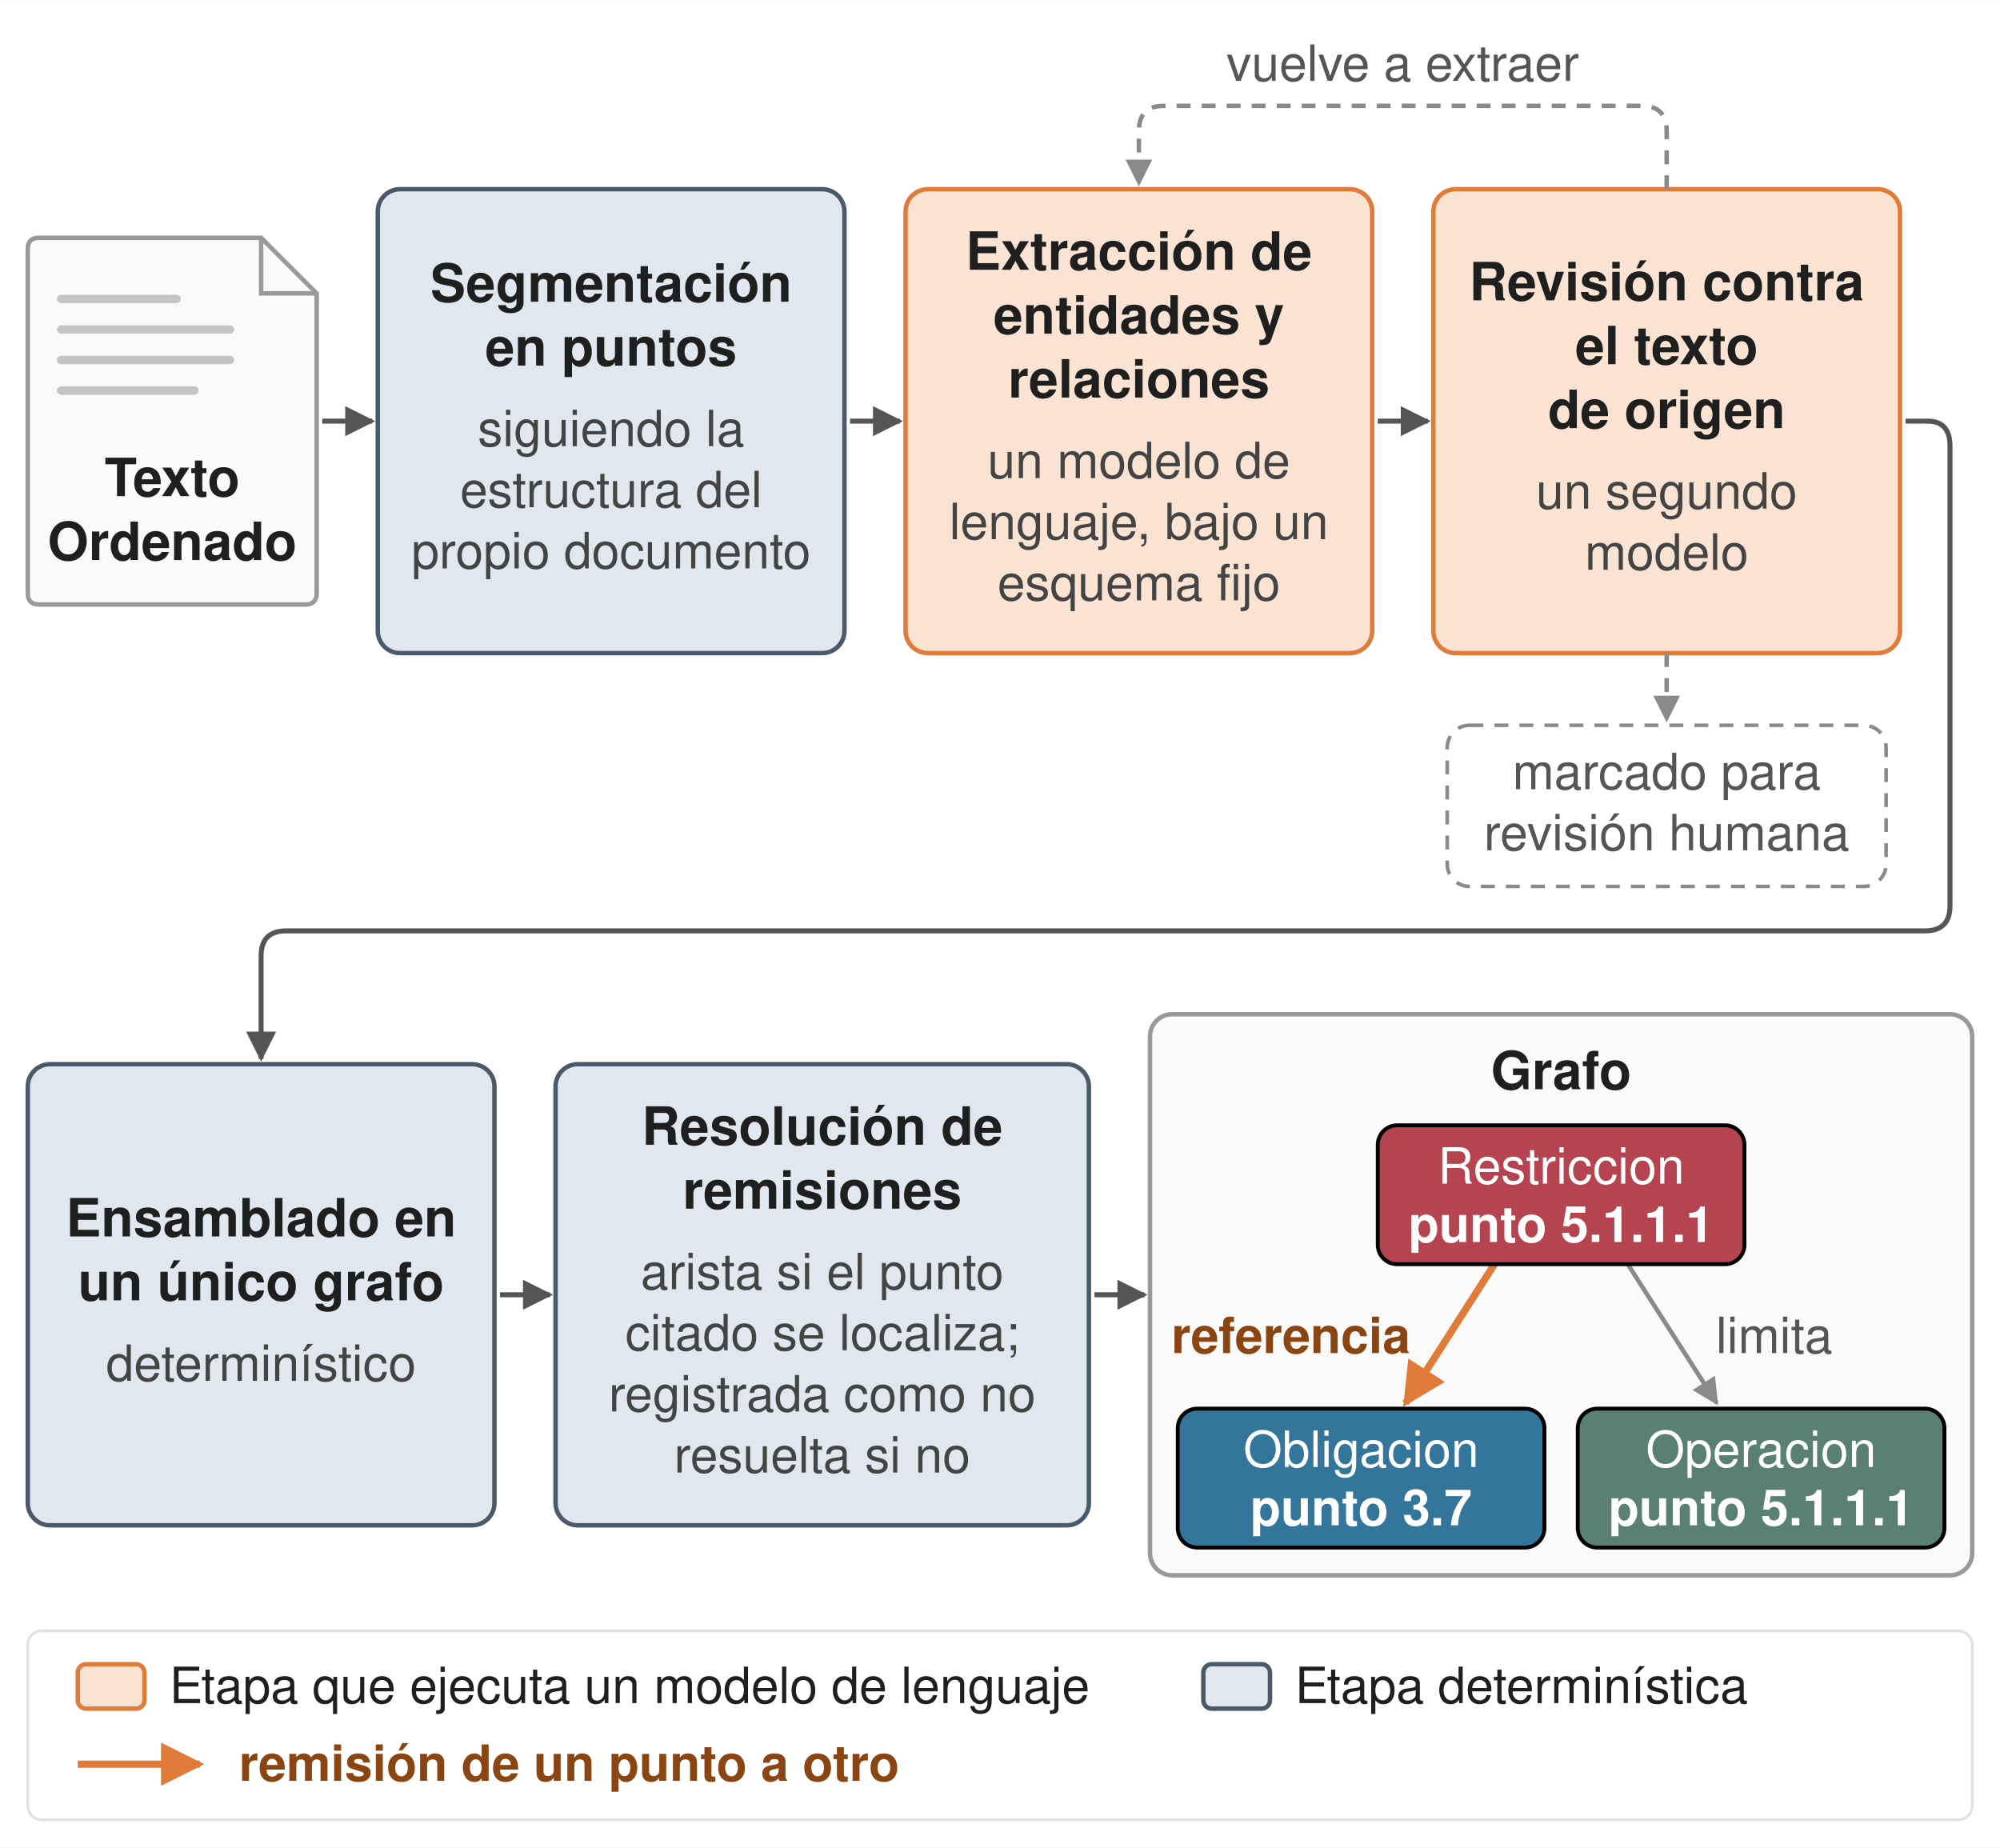
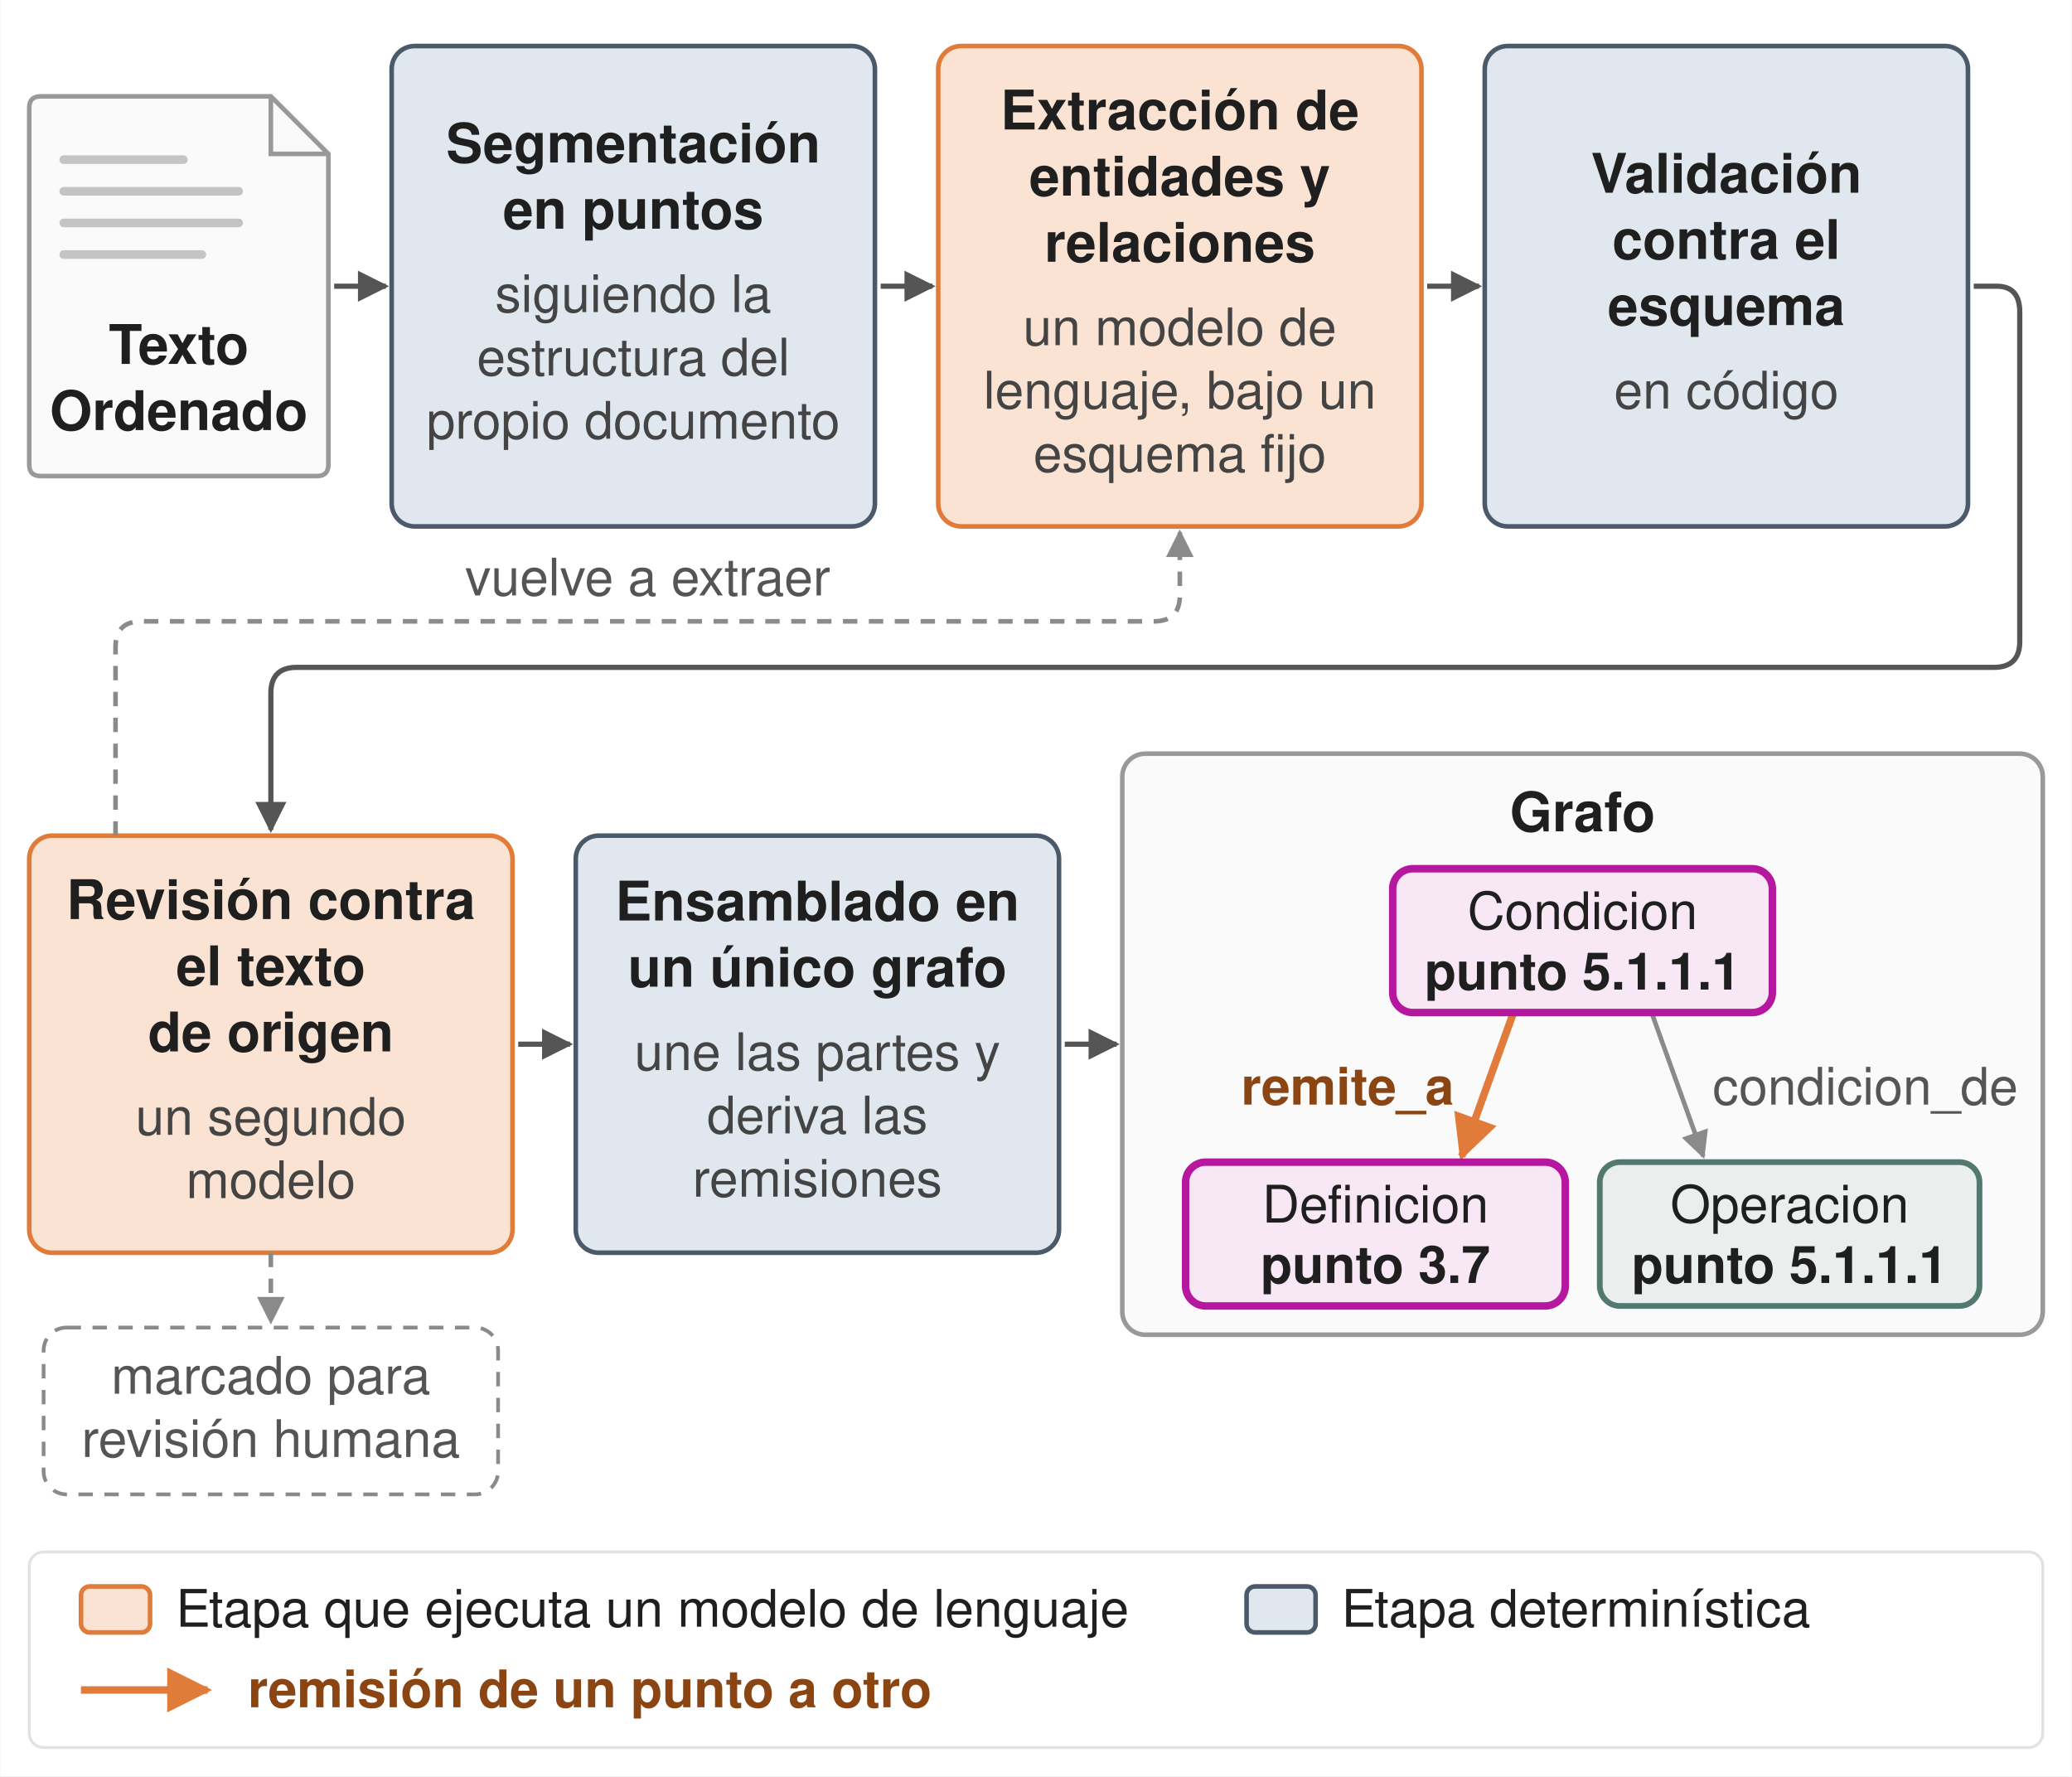
- <svg xmlns="http://www.w3.org/2000/svg" width="12.75cm" height="11.78cm" viewBox="0 0 720 665.0" font-family="Helvetica,Arial,sans-serif">
-   <rect width="720" height="665.0" fill="white" />
+ <svg xmlns="http://www.w3.org/2000/svg" width="12.75cm" height="10.93cm" viewBox="0 0 720 617.5" font-family="Helvetica,Arial,sans-serif">
+   <rect width="720" height="617.5" fill="white" />
  <defs>
    <marker id="arN" viewBox="0 0 10 10" refX="9" refY="5" markerWidth="6" markerHeight="6" orient="auto">
      <path d="M0,0L10,5L0,10z" fill="#555555" />
    </marker>
    <marker id="arG" viewBox="0 0 10 10" refX="9" refY="5" markerWidth="6" markerHeight="6" orient="auto">
      <path d="M0,0L10,5L0,10z" fill="#8a8a8a" />
    </marker>
    <marker id="arA" viewBox="0 0 10 10" refX="9" refY="5" markerWidth="6" markerHeight="6" orient="auto">
      <path d="M0,0L10,5L0,10z" fill="#e07b39" />
    </marker>
  </defs>
-   <path d="M14.0,85.5 L94.0,85.5 L114.0,105.5 L114.0,213.5 Q114.0,217.5 110.0,217.5 L14.0,217.5 Q10.0,217.5 10.0,213.5 L10.0,89.5 Q10.0,85.5 14.0,85.5 Z" fill="#fafafa" stroke="#999999" stroke-width="1.6" />
-   <path d="M94.0,85.5 L94.0,105.5 L114.0,105.5" fill="none" stroke="#999999" stroke-width="1.6" />
-   <path d="M22.0,107.5 L63.6,107.5" stroke="#c4c4c4" stroke-width="3" stroke-linecap="round" />
-   <path d="M22.0,118.5 L82.8,118.5" stroke="#c4c4c4" stroke-width="3" stroke-linecap="round" />
-   <path d="M22.0,129.5 L82.8,129.5" stroke="#c4c4c4" stroke-width="3" stroke-linecap="round" />
-   <path d="M22.0,140.5 L70.0,140.5" stroke="#c4c4c4" stroke-width="3" stroke-linecap="round" />
-   <text x="62.0" y="178.5" text-anchor="middle" font-size="19" font-weight="bold" fill="#1f1f1f">Texto</text>
-   <text x="62.0" y="201.5" text-anchor="middle" font-size="19" font-weight="bold" fill="#1f1f1f">Ordenado</text>
-   <rect x="136.0" y="68.0" width="168.0" height="167.0" fill="#e1e7ee" stroke="#4a5a6a" stroke-width="1.6" rx="8" />
-   <text x="220.0" y="108.5" text-anchor="middle" font-size="19" font-weight="bold" fill="#1f1f1f">Segmentación</text>
-   <text x="220.0" y="131.5" text-anchor="middle" font-size="19" font-weight="bold" fill="#1f1f1f">en puntos</text>
-   <text x="220.0" y="160.5" text-anchor="middle" font-size="18" font-weight="normal" fill="#444444">siguiendo la</text>
-   <text x="220.0" y="182.5" text-anchor="middle" font-size="18" font-weight="normal" fill="#444444">estructura del</text>
-   <text x="220.0" y="204.5" text-anchor="middle" font-size="18" font-weight="normal" fill="#444444">propio documento</text>
-   <rect x="326.0" y="68.0" width="168.0" height="167.0" fill="#fbe3d3" stroke="#e07b39" stroke-width="1.6" rx="8" />
-   <text x="410.0" y="97.0" text-anchor="middle" font-size="19" font-weight="bold" fill="#1f1f1f">Extracción de</text>
-   <text x="410.0" y="120.0" text-anchor="middle" font-size="19" font-weight="bold" fill="#1f1f1f">entidades y</text>
-   <text x="410.0" y="143.0" text-anchor="middle" font-size="19" font-weight="bold" fill="#1f1f1f">relaciones</text>
-   <text x="410.0" y="172.0" text-anchor="middle" font-size="18" font-weight="normal" fill="#444444">un modelo de</text>
-   <text x="410.0" y="194.0" text-anchor="middle" font-size="18" font-weight="normal" fill="#444444">lenguaje, bajo un</text>
-   <text x="410.0" y="216.0" text-anchor="middle" font-size="18" font-weight="normal" fill="#444444">esquema fijo</text>
-   <rect x="516.0" y="68.0" width="168.0" height="167.0" fill="#fbe3d3" stroke="#e07b39" stroke-width="1.6" rx="8" />
-   <text x="600.0" y="108.0" text-anchor="middle" font-size="19" font-weight="bold" fill="#1f1f1f">Revisión contra</text>
-   <text x="600.0" y="131.0" text-anchor="middle" font-size="19" font-weight="bold" fill="#1f1f1f">el texto</text>
-   <text x="600.0" y="154.0" text-anchor="middle" font-size="19" font-weight="bold" fill="#1f1f1f">de origen</text>
-   <text x="600.0" y="183.0" text-anchor="middle" font-size="18" font-weight="normal" fill="#444444">un segundo</text>
-   <text x="600.0" y="205.0" text-anchor="middle" font-size="18" font-weight="normal" fill="#444444">modelo</text>
-   <path d="M116.0,151.5 L134.0,151.5" fill="none" stroke="#555555" stroke-width="1.8" marker-end="url(#arN)" />
-   <path d="M306.0,151.5 L324.0,151.5" fill="none" stroke="#555555" stroke-width="1.8" marker-end="url(#arN)" />
-   <path d="M496.0,151.5 L514.0,151.5" fill="none" stroke="#555555" stroke-width="1.8" marker-end="url(#arN)" />
-   <path d="M600.0,68.0 L600.0,47.0 Q600.0,38.0 591.0,38.0 L419.0,38.0 Q410.0,38.0 410.0,47.0 L410.0,66.0" fill="none" stroke="#8a8a8a" stroke-width="1.6" stroke-dasharray="5,4" marker-end="url(#arG)" />
-   <text x="505.0" y="29.0" text-anchor="middle" font-size="18" font-weight="normal" fill="#555555">vuelve a extraer</text>
-   <path d="M600.0,235.0 L600.0,259.0" fill="none" stroke="#8a8a8a" stroke-width="1.6" stroke-dasharray="5,4" marker-end="url(#arG)" />
-   <rect x="521.0" y="261.0" width="158.0" height="58.0" fill="white" stroke="#8a8a8a" stroke-width="1.3" rx="8" stroke-dasharray="5,4" />
-   <text x="600.0" y="284.0" text-anchor="middle" font-size="18" font-weight="normal" fill="#555555">marcado para</text>
-   <text x="600.0" y="306.0" text-anchor="middle" font-size="18" font-weight="normal" fill="#555555">revisión humana</text>
-   <rect x="10.0" y="383.0" width="168.0" height="166.0" fill="#e1e7ee" stroke="#4a5a6a" stroke-width="1.6" rx="8" />
-   <text x="94.0" y="445.0" text-anchor="middle" font-size="19" font-weight="bold" fill="#1f1f1f">Ensamblado en</text>
-   <text x="94.0" y="468.0" text-anchor="middle" font-size="19" font-weight="bold" fill="#1f1f1f">un único grafo</text>
-   <text x="94.0" y="497.0" text-anchor="middle" font-size="18" font-weight="normal" fill="#444444">determinístico</text>
-   <rect x="200.0" y="383.0" width="192.0" height="166.0" fill="#e1e7ee" stroke="#4a5a6a" stroke-width="1.6" rx="8" />
-   <text x="296.0" y="412.0" text-anchor="middle" font-size="19" font-weight="bold" fill="#1f1f1f">Resolución de</text>
-   <text x="296.0" y="435.0" text-anchor="middle" font-size="19" font-weight="bold" fill="#1f1f1f">remisiones</text>
-   <text x="296.0" y="464.0" text-anchor="middle" font-size="18" font-weight="normal" fill="#444444">arista si el punto</text>
-   <text x="296.0" y="486.0" text-anchor="middle" font-size="18" font-weight="normal" fill="#444444">citado se localiza;</text>
-   <text x="296.0" y="508.0" text-anchor="middle" font-size="18" font-weight="normal" fill="#444444">registrada como no</text>
-   <text x="296.0" y="530.0" text-anchor="middle" font-size="18" font-weight="normal" fill="#444444">resuelta si no</text>
-   <rect x="414.0" y="365.0" width="296.0" height="202.0" fill="#fafafa" stroke="#999999" stroke-width="1.6" rx="8" />
-   <text x="562.0" y="392.0" text-anchor="middle" font-size="19" font-weight="bold" fill="#1f1f1f">Grafo</text>
-   <path d="M586.0,455.0 L618.0,505.0" fill="none" stroke="#8a8a8a" stroke-width="1.6" marker-end="url(#arG)" />
-   <text x="638.7" y="487.0" text-anchor="middle" font-size="18" font-weight="normal" fill="#555555">limita</text>
-   <path d="M538.0,455.0 L506.0,505.0" fill="none" stroke="#e07b39" stroke-width="2.6" marker-end="url(#arA)" />
-   <text x="464.7" y="487.0" text-anchor="middle" font-size="18" font-weight="bold" fill="#8a4513">referencia</text>
-   <rect x="496.0" y="405.0" width="132" height="50" fill="#b23a48" fill-opacity="0.95" stroke="black" stroke-width="1.4" rx="7" />
-   <text x="562.0" y="426.0" text-anchor="middle" font-size="18" font-weight="normal" fill="white">Restriccion</text>
-   <text x="562.0" y="447.0" text-anchor="middle" font-size="18" font-weight="bold" fill="white">punto 5.1.1.1</text>
-   <rect x="424.0" y="507.0" width="132" height="50" fill="#2a6f97" fill-opacity="0.95" stroke="black" stroke-width="1.4" rx="7" />
-   <text x="490.0" y="528.0" text-anchor="middle" font-size="18" font-weight="normal" fill="white">Obligacion</text>
-   <text x="490.0" y="549.0" text-anchor="middle" font-size="18" font-weight="bold" fill="white">punto 3.7</text>
-   <rect x="568.0" y="507.0" width="132" height="50" fill="#52796f" fill-opacity="0.95" stroke="black" stroke-width="1.4" rx="7" />
-   <text x="634.0" y="528.0" text-anchor="middle" font-size="18" font-weight="normal" fill="white">Operacion</text>
-   <text x="634.0" y="549.0" text-anchor="middle" font-size="18" font-weight="bold" fill="white">punto 5.1.1.1</text>
-   <path d="M180.0,466.0 L198.0,466.0" fill="none" stroke="#555555" stroke-width="1.8" marker-end="url(#arN)" />
-   <path d="M394.0,466.0 L412.0,466.0" fill="none" stroke="#555555" stroke-width="1.8" marker-end="url(#arN)" />
-   <path d="M686.0,151.5 L694.0,151.5 Q702.0,151.5 702.0,160.5 L702.0,326.0 Q702.0,335.0 693.0,335.0 L103.0,335.0 Q94.0,335.0 94.0,344.0 L94.0,381.0" fill="none" stroke="#555555" stroke-width="1.8" marker-end="url(#arN)" />
-   <rect x="10.0" y="587.0" width="700.0" height="68" fill="white" stroke="#e2e2e2" rx="5" />
-   <rect x="28.0" y="599.0" width="24" height="16" fill="#fbe3d3" stroke="#e07b39" stroke-width="1.6" rx="3" />
-   <text x="61.0" y="613.0" font-size="18" font-weight="normal" fill="#1f1f1f">Etapa que ejecuta un modelo de lenguaje</text>
-   <rect x="433.2" y="599.0" width="24" height="16" fill="#e1e7ee" stroke="#4a5a6a" stroke-width="1.6" rx="3" />
-   <text x="466.2" y="613.0" font-size="18" font-weight="normal" fill="#1f1f1f">Etapa determinística</text>
-   <path d="M28.0,635.0 L72.0,635.0" fill="none" stroke="#e07b39" stroke-width="2.6" marker-end="url(#arA)" />
-   <text x="86.0" y="641.0" font-size="18" font-weight="bold" fill="#8a4513">remisión de un punto a otro</text>
+   <path d="M14.0,33.5 L94.0,33.5 L114.0,53.5 L114.0,161.5 Q114.0,165.5 110.0,165.5 L14.0,165.5 Q10.0,165.5 10.0,161.5 L10.0,37.5 Q10.0,33.5 14.0,33.5 Z" fill="#fafafa" stroke="#999999" stroke-width="1.6" />
+   <path d="M94.0,33.5 L94.0,53.5 L114.0,53.5" fill="none" stroke="#999999" stroke-width="1.6" />
+   <path d="M22.0,55.5 L63.6,55.5" stroke="#c4c4c4" stroke-width="3" stroke-linecap="round" />
+   <path d="M22.0,66.5 L82.8,66.5" stroke="#c4c4c4" stroke-width="3" stroke-linecap="round" />
+   <path d="M22.0,77.5 L82.8,77.5" stroke="#c4c4c4" stroke-width="3" stroke-linecap="round" />
+   <path d="M22.0,88.5 L70.0,88.5" stroke="#c4c4c4" stroke-width="3" stroke-linecap="round" />
+   <text x="62.0" y="126.5" text-anchor="middle" font-size="19" font-weight="bold" fill="#1f1f1f">Texto</text>
+   <text x="62.0" y="149.5" text-anchor="middle" font-size="19" font-weight="bold" fill="#1f1f1f">Ordenado</text>
+   <rect x="136.0" y="16.0" width="168.0" height="167.0" fill="#e1e7ee" stroke="#4a5a6a" stroke-width="1.6" rx="8" data-caja="etapa_b" />
+   <text x="220.0" y="56.5" text-anchor="middle" font-size="19" font-weight="bold" fill="#1f1f1f">Segmentación</text>
+   <text x="220.0" y="79.5" text-anchor="middle" font-size="19" font-weight="bold" fill="#1f1f1f">en puntos</text>
+   <text x="220.0" y="108.5" text-anchor="middle" font-size="18" font-weight="normal" fill="#444444">siguiendo la</text>
+   <text x="220.0" y="130.5" text-anchor="middle" font-size="18" font-weight="normal" fill="#444444">estructura del</text>
+   <text x="220.0" y="152.5" text-anchor="middle" font-size="18" font-weight="normal" fill="#444444">propio documento</text>
+   <rect x="326.0" y="16.0" width="168.0" height="167.0" fill="#fbe3d3" stroke="#e07b39" stroke-width="1.6" rx="8" data-caja="etapa_c" />
+   <text x="410.0" y="45.0" text-anchor="middle" font-size="19" font-weight="bold" fill="#1f1f1f">Extracción de</text>
+   <text x="410.0" y="68.0" text-anchor="middle" font-size="19" font-weight="bold" fill="#1f1f1f">entidades y</text>
+   <text x="410.0" y="91.0" text-anchor="middle" font-size="19" font-weight="bold" fill="#1f1f1f">relaciones</text>
+   <text x="410.0" y="120.0" text-anchor="middle" font-size="18" font-weight="normal" fill="#444444">un modelo de</text>
+   <text x="410.0" y="142.0" text-anchor="middle" font-size="18" font-weight="normal" fill="#444444">lenguaje, bajo un</text>
+   <text x="410.0" y="164.0" text-anchor="middle" font-size="18" font-weight="normal" fill="#444444">esquema fijo</text>
+   <rect x="516.0" y="16.0" width="168.0" height="167.0" fill="#e1e7ee" stroke="#4a5a6a" stroke-width="1.6" rx="8" data-caja="etapa_v" />
+   <text x="600.0" y="67.0" text-anchor="middle" font-size="19" font-weight="bold" fill="#1f1f1f">Validación</text>
+   <text x="600.0" y="90.0" text-anchor="middle" font-size="19" font-weight="bold" fill="#1f1f1f">contra el</text>
+   <text x="600.0" y="113.0" text-anchor="middle" font-size="19" font-weight="bold" fill="#1f1f1f">esquema</text>
+   <text x="600.0" y="142.0" text-anchor="middle" font-size="18" font-weight="normal" fill="#444444">en código</text>
+   <path d="M116.0,99.5 L134.0,99.5" fill="none" stroke="#555555" stroke-width="1.8" marker-end="url(#arN)" />
+   <path d="M306.0,99.5 L324.0,99.5" fill="none" stroke="#555555" stroke-width="1.8" marker-end="url(#arN)" />
+   <path d="M496.0,99.5 L514.0,99.5" fill="none" stroke="#555555" stroke-width="1.8" marker-end="url(#arN)" />
+   <rect x="10.0" y="290.5" width="168.0" height="145.0" fill="#fbe3d3" stroke="#e07b39" stroke-width="1.6" rx="8" data-caja="etapa_d" />
+   <text x="94.0" y="319.5" text-anchor="middle" font-size="19" font-weight="bold" fill="#1f1f1f">Revisión contra</text>
+   <text x="94.0" y="342.5" text-anchor="middle" font-size="19" font-weight="bold" fill="#1f1f1f">el texto</text>
+   <text x="94.0" y="365.5" text-anchor="middle" font-size="19" font-weight="bold" fill="#1f1f1f">de origen</text>
+   <text x="94.0" y="394.5" text-anchor="middle" font-size="18" font-weight="normal" fill="#444444">un segundo</text>
+   <text x="94.0" y="416.5" text-anchor="middle" font-size="18" font-weight="normal" fill="#444444">modelo</text>
+   <rect x="200.0" y="290.5" width="168.0" height="145.0" fill="#e1e7ee" stroke="#4a5a6a" stroke-width="1.6" rx="8" data-caja="etapa_e" />
+   <text x="284.0" y="320.0" text-anchor="middle" font-size="19" font-weight="bold" fill="#1f1f1f">Ensamblado en</text>
+   <text x="284.0" y="343.0" text-anchor="middle" font-size="19" font-weight="bold" fill="#1f1f1f">un único grafo</text>
+   <text x="284.0" y="372.0" text-anchor="middle" font-size="18" font-weight="normal" fill="#444444">une las partes y</text>
+   <text x="284.0" y="394.0" text-anchor="middle" font-size="18" font-weight="normal" fill="#444444">deriva las</text>
+   <text x="284.0" y="416.0" text-anchor="middle" font-size="18" font-weight="normal" fill="#444444">remisiones</text>
+   <rect x="390.0" y="262.0" width="320.0" height="202.0" fill="#fafafa" stroke="#999999" stroke-width="1.6" rx="8" />
+   <text x="550.0" y="289.0" text-anchor="middle" font-size="19" font-weight="bold" fill="#1f1f1f">Grafo</text>
+   <path d="M574.0,352.0 L592.0,402.0" fill="none" stroke="#8a8a8a" stroke-width="1.6" marker-end="url(#arG)" data-arista="0" />
+   <text x="648.3" y="384.0" text-anchor="middle" font-size="18" font-weight="normal" fill="#555555" data-rotulo="0">condicion_de</text>
+   <path d="M526.0,352.0 L508.0,402.0" fill="none" stroke="#e07b39" stroke-width="2.6" marker-end="url(#arA)" data-arista="1" />
+   <text x="468.3" y="384.0" text-anchor="middle" font-size="18" font-weight="bold" fill="#8a4513" data-rotulo="1">remite_a</text>
+   <rect x="484.0" y="302.0" width="132" height="50" fill="#f8e8f5" stroke="#b5179e" stroke-width="2.6" rx="7" data-caja="C" />
+   <text x="550.0" y="323.0" text-anchor="middle" font-size="18" font-weight="normal" fill="#1f1f1f">Condicion</text>
+   <text x="550.0" y="344.0" text-anchor="middle" font-size="18" font-weight="bold" fill="#1f1f1f">punto 5.1.1.1</text>
+   <rect x="412.0" y="404.0" width="132" height="50" fill="#f8e8f5" stroke="#b5179e" stroke-width="2.6" rx="7" data-caja="D" />
+   <text x="478.0" y="425.0" text-anchor="middle" font-size="18" font-weight="normal" fill="#1f1f1f">Definicion</text>
+   <text x="478.0" y="446.0" text-anchor="middle" font-size="18" font-weight="bold" fill="#1f1f1f">punto 3.7</text>
+   <rect x="556.0" y="404.0" width="132" height="50" fill="#eaefee" stroke="#52796f" stroke-width="2" rx="7" data-caja="OP" />
+   <text x="622.0" y="425.0" text-anchor="middle" font-size="18" font-weight="normal" fill="#1f1f1f">Operacion</text>
+   <text x="622.0" y="446.0" text-anchor="middle" font-size="18" font-weight="bold" fill="#1f1f1f">punto 5.1.1.1</text>
+   <path d="M180.0,363.0 L198.0,363.0" fill="none" stroke="#555555" stroke-width="1.8" marker-end="url(#arN)" />
+   <path d="M370.0,363.0 L388.0,363.0" fill="none" stroke="#555555" stroke-width="1.8" marker-end="url(#arN)" />
+   <path d="M686.0,99.5 L694.0,99.5 Q702.0,99.5 702.0,108.5 L702.0,223.0 Q702.0,232.0 693.0,232.0 L103.0,232.0 Q94.0,232.0 94.0,241.0 L94.0,288.5" fill="none" stroke="#555555" stroke-width="1.8" marker-end="url(#arN)" />
+   <path d="M40.0,290.5 L40.0,225.0 Q40.0,216.0 49.0,216.0 L401.0,216.0 Q410.0,216.0 410.0,207.0 L410.0,185.0" fill="none" stroke="#8a8a8a" stroke-width="1.6" stroke-dasharray="5,4" marker-end="url(#arG)" data-arista="vuelta" />
+   <text x="225.0" y="207.0" text-anchor="middle" font-size="18" font-weight="normal" fill="#555555" data-rotulo="vuelta">vuelve a extraer</text>
+   <path d="M94.0,435.5 L94.0,459.5" fill="none" stroke="#8a8a8a" stroke-width="1.6" stroke-dasharray="5,4" marker-end="url(#arG)" />
+   <rect x="15.0" y="461.5" width="158.0" height="58.0" fill="white" stroke="#8a8a8a" stroke-width="1.3" rx="8" stroke-dasharray="5,4" data-caja="marcado" />
+   <text x="94.0" y="484.5" text-anchor="middle" font-size="18" font-weight="normal" fill="#555555">marcado para</text>
+   <text x="94.0" y="506.5" text-anchor="middle" font-size="18" font-weight="normal" fill="#555555">revisión humana</text>
+   <rect x="10.0" y="539.5" width="700.0" height="68" fill="white" stroke="#e2e2e2" rx="5" />
+   <rect x="28.0" y="551.5" width="24" height="16" fill="#fbe3d3" stroke="#e07b39" stroke-width="1.6" rx="3" />
+   <text x="61.0" y="565.5" font-size="18" font-weight="normal" fill="#1f1f1f">Etapa que ejecuta un modelo de lenguaje</text>
+   <rect x="433.2" y="551.5" width="24" height="16" fill="#e1e7ee" stroke="#4a5a6a" stroke-width="1.6" rx="3" />
+   <text x="466.2" y="565.5" font-size="18" font-weight="normal" fill="#1f1f1f">Etapa determinística</text>
+   <path d="M28.0,587.5 L72.0,587.5" fill="none" stroke="#e07b39" stroke-width="2.6" marker-end="url(#arA)" />
+   <text x="86.0" y="593.5" font-size="18" font-weight="bold" fill="#8a4513">remisión de un punto a otro</text>
</svg>
